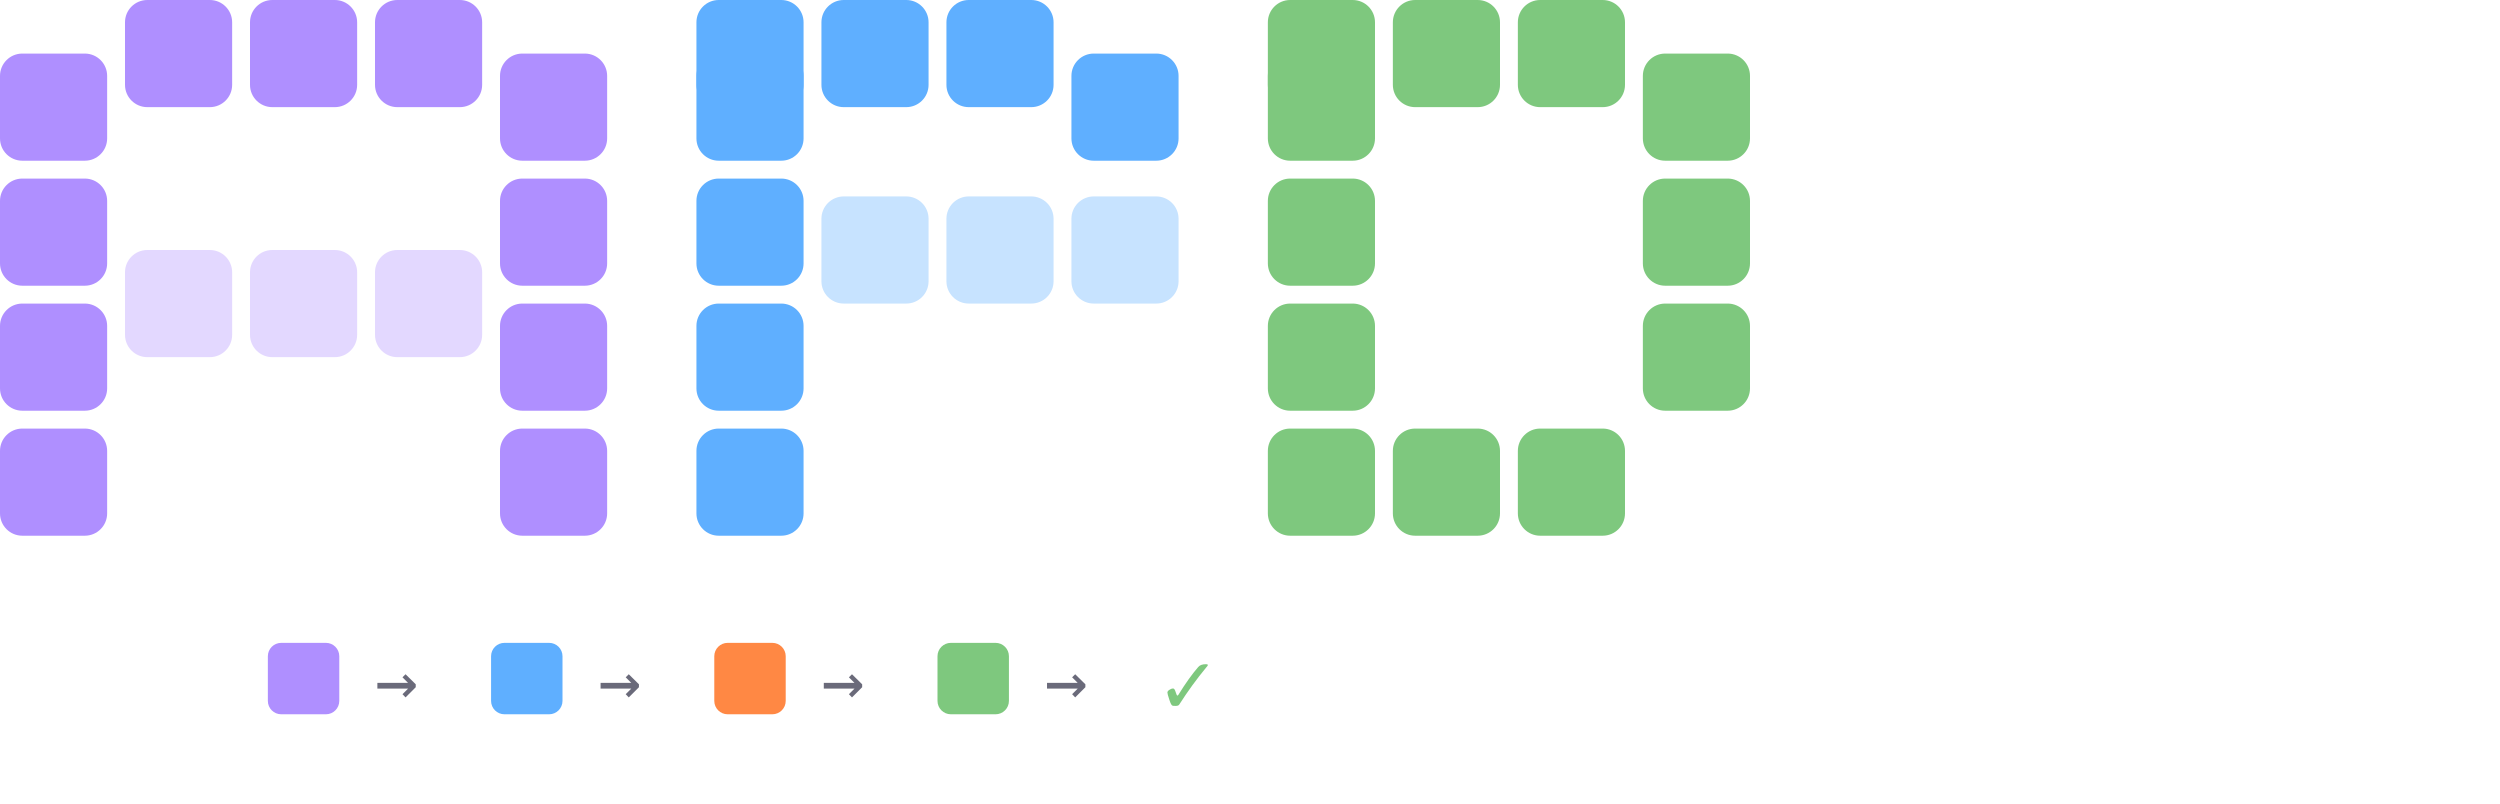
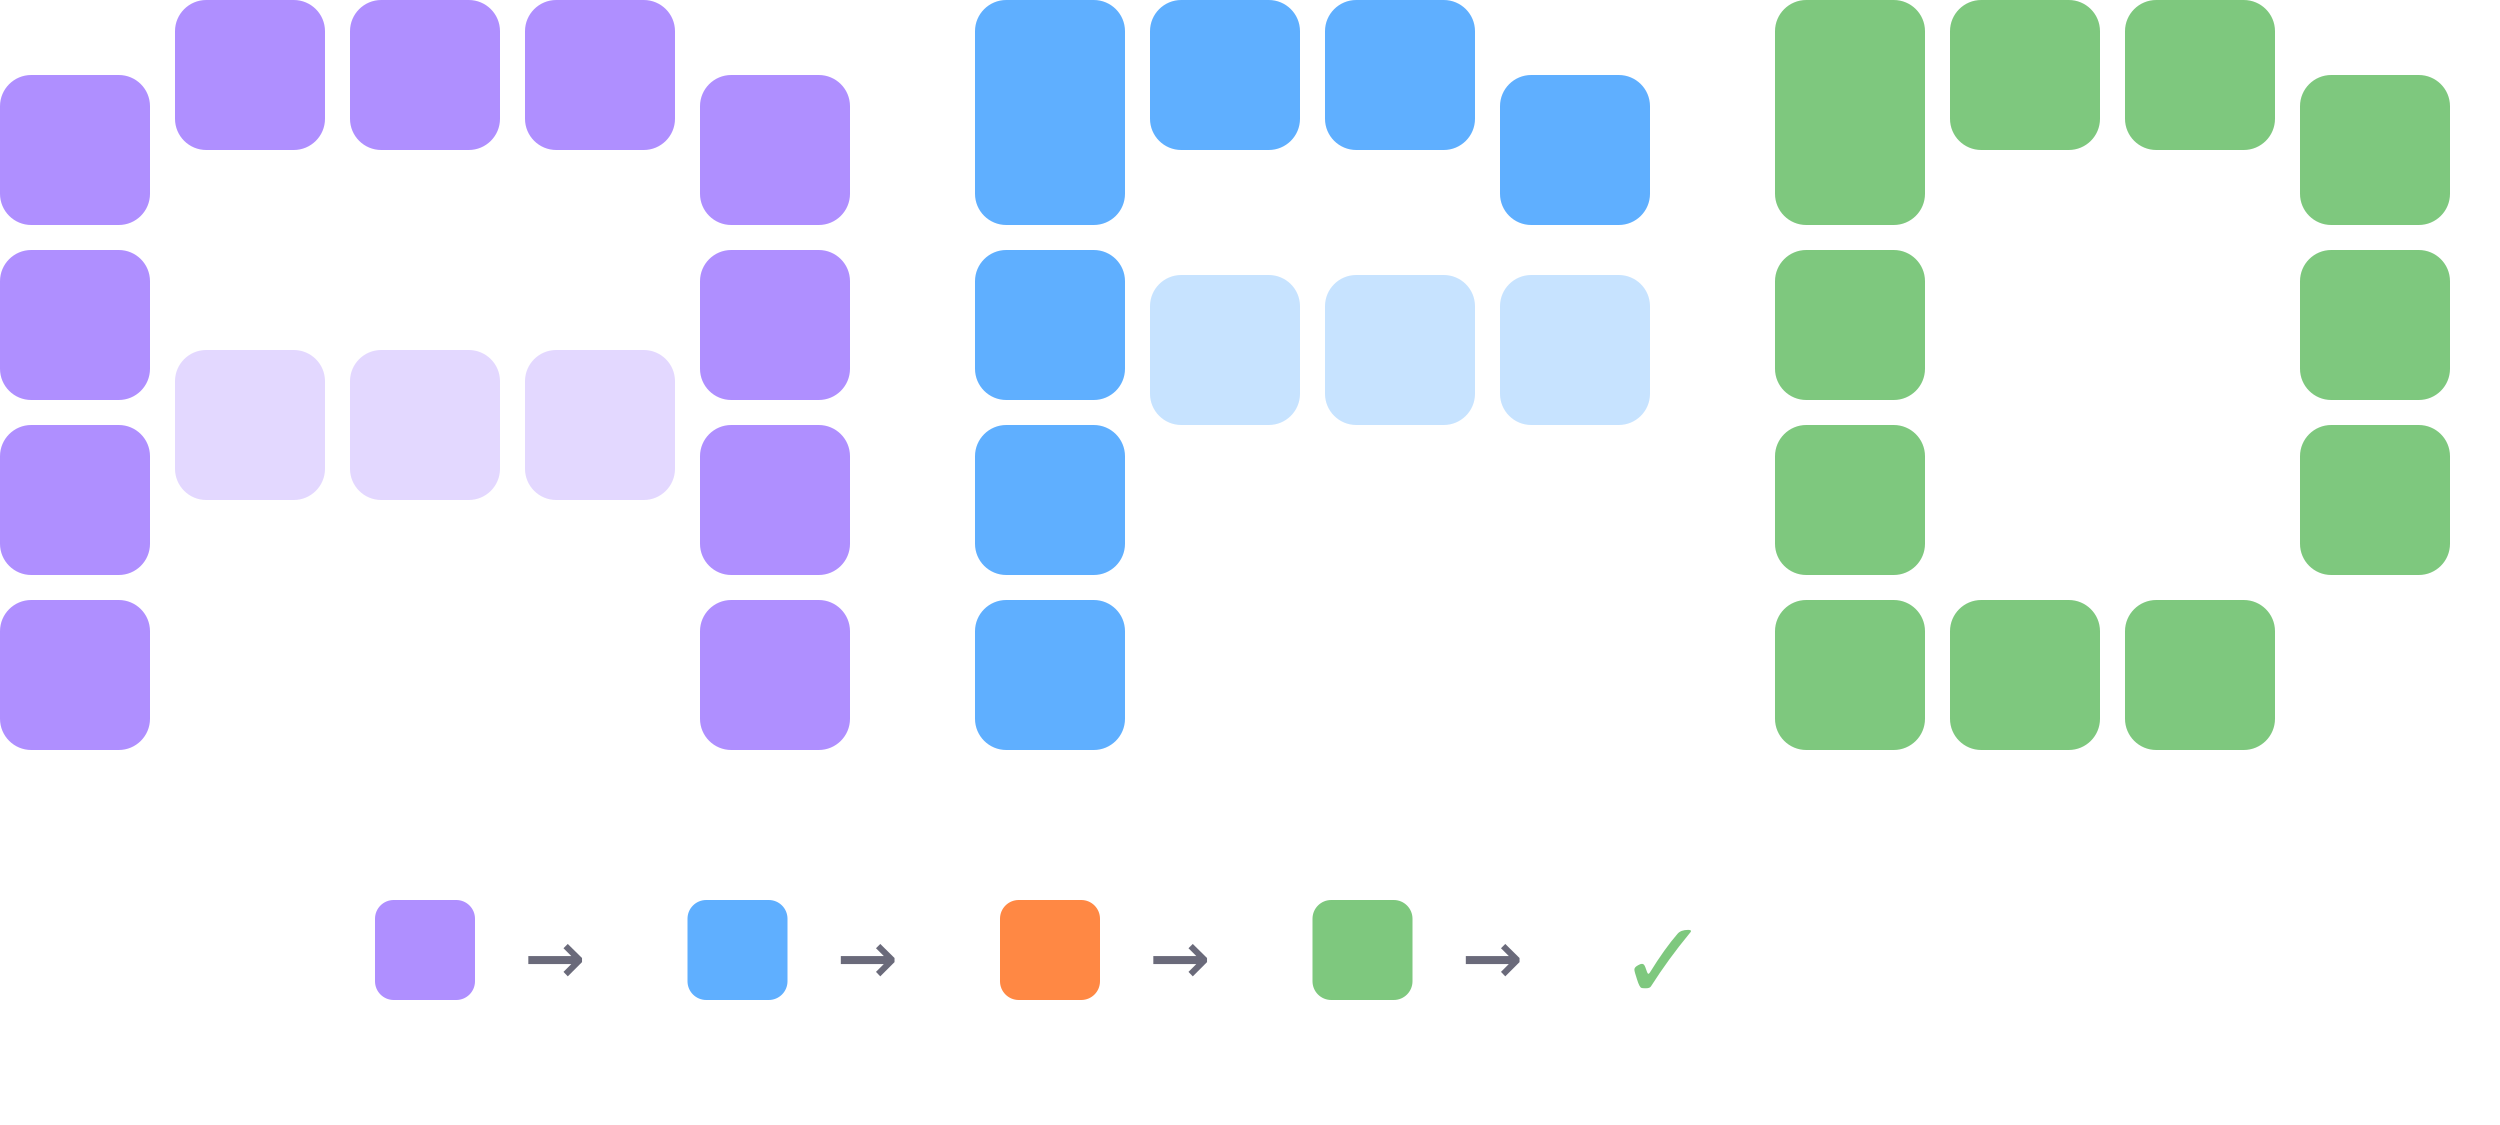
- <svg xmlns="http://www.w3.org/2000/svg" width="280" height="90" viewBox="0 0 280 90">
+ <svg xmlns="http://www.w3.org/2000/svg" width="200" height="90" viewBox="0 0 200 90">
  <rect x="0" y="48" width="12" height="12" rx="2.5" fill="#af8fff" />
  <rect x="0" y="34" width="12" height="12" rx="2.5" fill="#af8fff" />
  <rect x="0" y="20" width="12" height="12" rx="2.5" fill="#af8fff" />
  <rect x="0" y="6" width="12" height="12" rx="2.5" fill="#af8fff" />
  <rect x="14" y="0" width="12" height="12" rx="2.5" fill="#af8fff" />
  <rect x="28" y="0" width="12" height="12" rx="2.5" fill="#af8fff" />
  <rect x="42" y="0" width="12" height="12" rx="2.5" fill="#af8fff" />
  <rect x="56" y="6" width="12" height="12" rx="2.5" fill="#af8fff" />
  <rect x="56" y="20" width="12" height="12" rx="2.5" fill="#af8fff" />
  <rect x="56" y="34" width="12" height="12" rx="2.5" fill="#af8fff" />
  <rect x="56" y="48" width="12" height="12" rx="2.5" fill="#af8fff" />
  <rect x="14" y="28" width="12" height="12" rx="2.5" fill="#af8fff" opacity="0.35" />
  <rect x="28" y="28" width="12" height="12" rx="2.5" fill="#af8fff" opacity="0.35" />
  <rect x="42" y="28" width="12" height="12" rx="2.5" fill="#af8fff" opacity="0.35" />
  <rect x="78" y="48" width="12" height="12" rx="2.5" fill="#5fafff" />
  <rect x="78" y="34" width="12" height="12" rx="2.5" fill="#5fafff" />
  <rect x="78" y="20" width="12" height="12" rx="2.5" fill="#5fafff" />
  <rect x="78" y="6" width="12" height="12" rx="2.5" fill="#5fafff" />
  <rect x="78" y="0" width="12" height="12" rx="2.5" fill="#5fafff" />
  <rect x="92" y="0" width="12" height="12" rx="2.5" fill="#5fafff" />
  <rect x="106" y="0" width="12" height="12" rx="2.5" fill="#5fafff" />
  <rect x="120" y="6" width="12" height="12" rx="2.5" fill="#5fafff" />
  <rect x="92" y="22" width="12" height="12" rx="2.5" fill="#5fafff" opacity="0.35" />
  <rect x="106" y="22" width="12" height="12" rx="2.5" fill="#5fafff" opacity="0.35" />
  <rect x="120" y="22" width="12" height="12" rx="2.5" fill="#5fafff" opacity="0.35" />
  <rect x="142" y="48" width="12" height="12" rx="2.5" fill="#7ec87e" />
  <rect x="142" y="34" width="12" height="12" rx="2.5" fill="#7ec87e" />
  <rect x="142" y="20" width="12" height="12" rx="2.5" fill="#7ec87e" />
  <rect x="142" y="6" width="12" height="12" rx="2.5" fill="#7ec87e" />
  <rect x="142" y="0" width="12" height="12" rx="2.5" fill="#7ec87e" />
  <rect x="156" y="0" width="12" height="12" rx="2.5" fill="#7ec87e" />
  <rect x="170" y="0" width="12" height="12" rx="2.5" fill="#7ec87e" />
  <rect x="184" y="6" width="12" height="12" rx="2.5" fill="#7ec87e" />
  <rect x="184" y="20" width="12" height="12" rx="2.5" fill="#7ec87e" />
  <rect x="184" y="34" width="12" height="12" rx="2.5" fill="#7ec87e" />
  <rect x="156" y="48" width="12" height="12" rx="2.5" fill="#7ec87e" />
  <rect x="170" y="48" width="12" height="12" rx="2.5" fill="#7ec87e" />
  <rect x="30" y="72" width="8" height="8" rx="1.5" fill="#af8fff" />
  <text x="42" y="79" font-family="monospace" font-size="8" fill="#6a6a7a">→</text>
  <rect x="55" y="72" width="8" height="8" rx="1.5" fill="#5fafff" />
  <text x="67" y="79" font-family="monospace" font-size="8" fill="#6a6a7a">→</text>
  <rect x="80" y="72" width="8" height="8" rx="1.5" fill="#ff8844" />
  <text x="92" y="79" font-family="monospace" font-size="8" fill="#6a6a7a">→</text>
  <rect x="105" y="72" width="8" height="8" rx="1.5" fill="#7ec87e" />
  <text x="117" y="79" font-family="monospace" font-size="8" fill="#6a6a7a">→</text>
  <text x="130" y="80" font-family="monospace" font-size="10" fill="#7ec87e">✓</text>
</svg>
